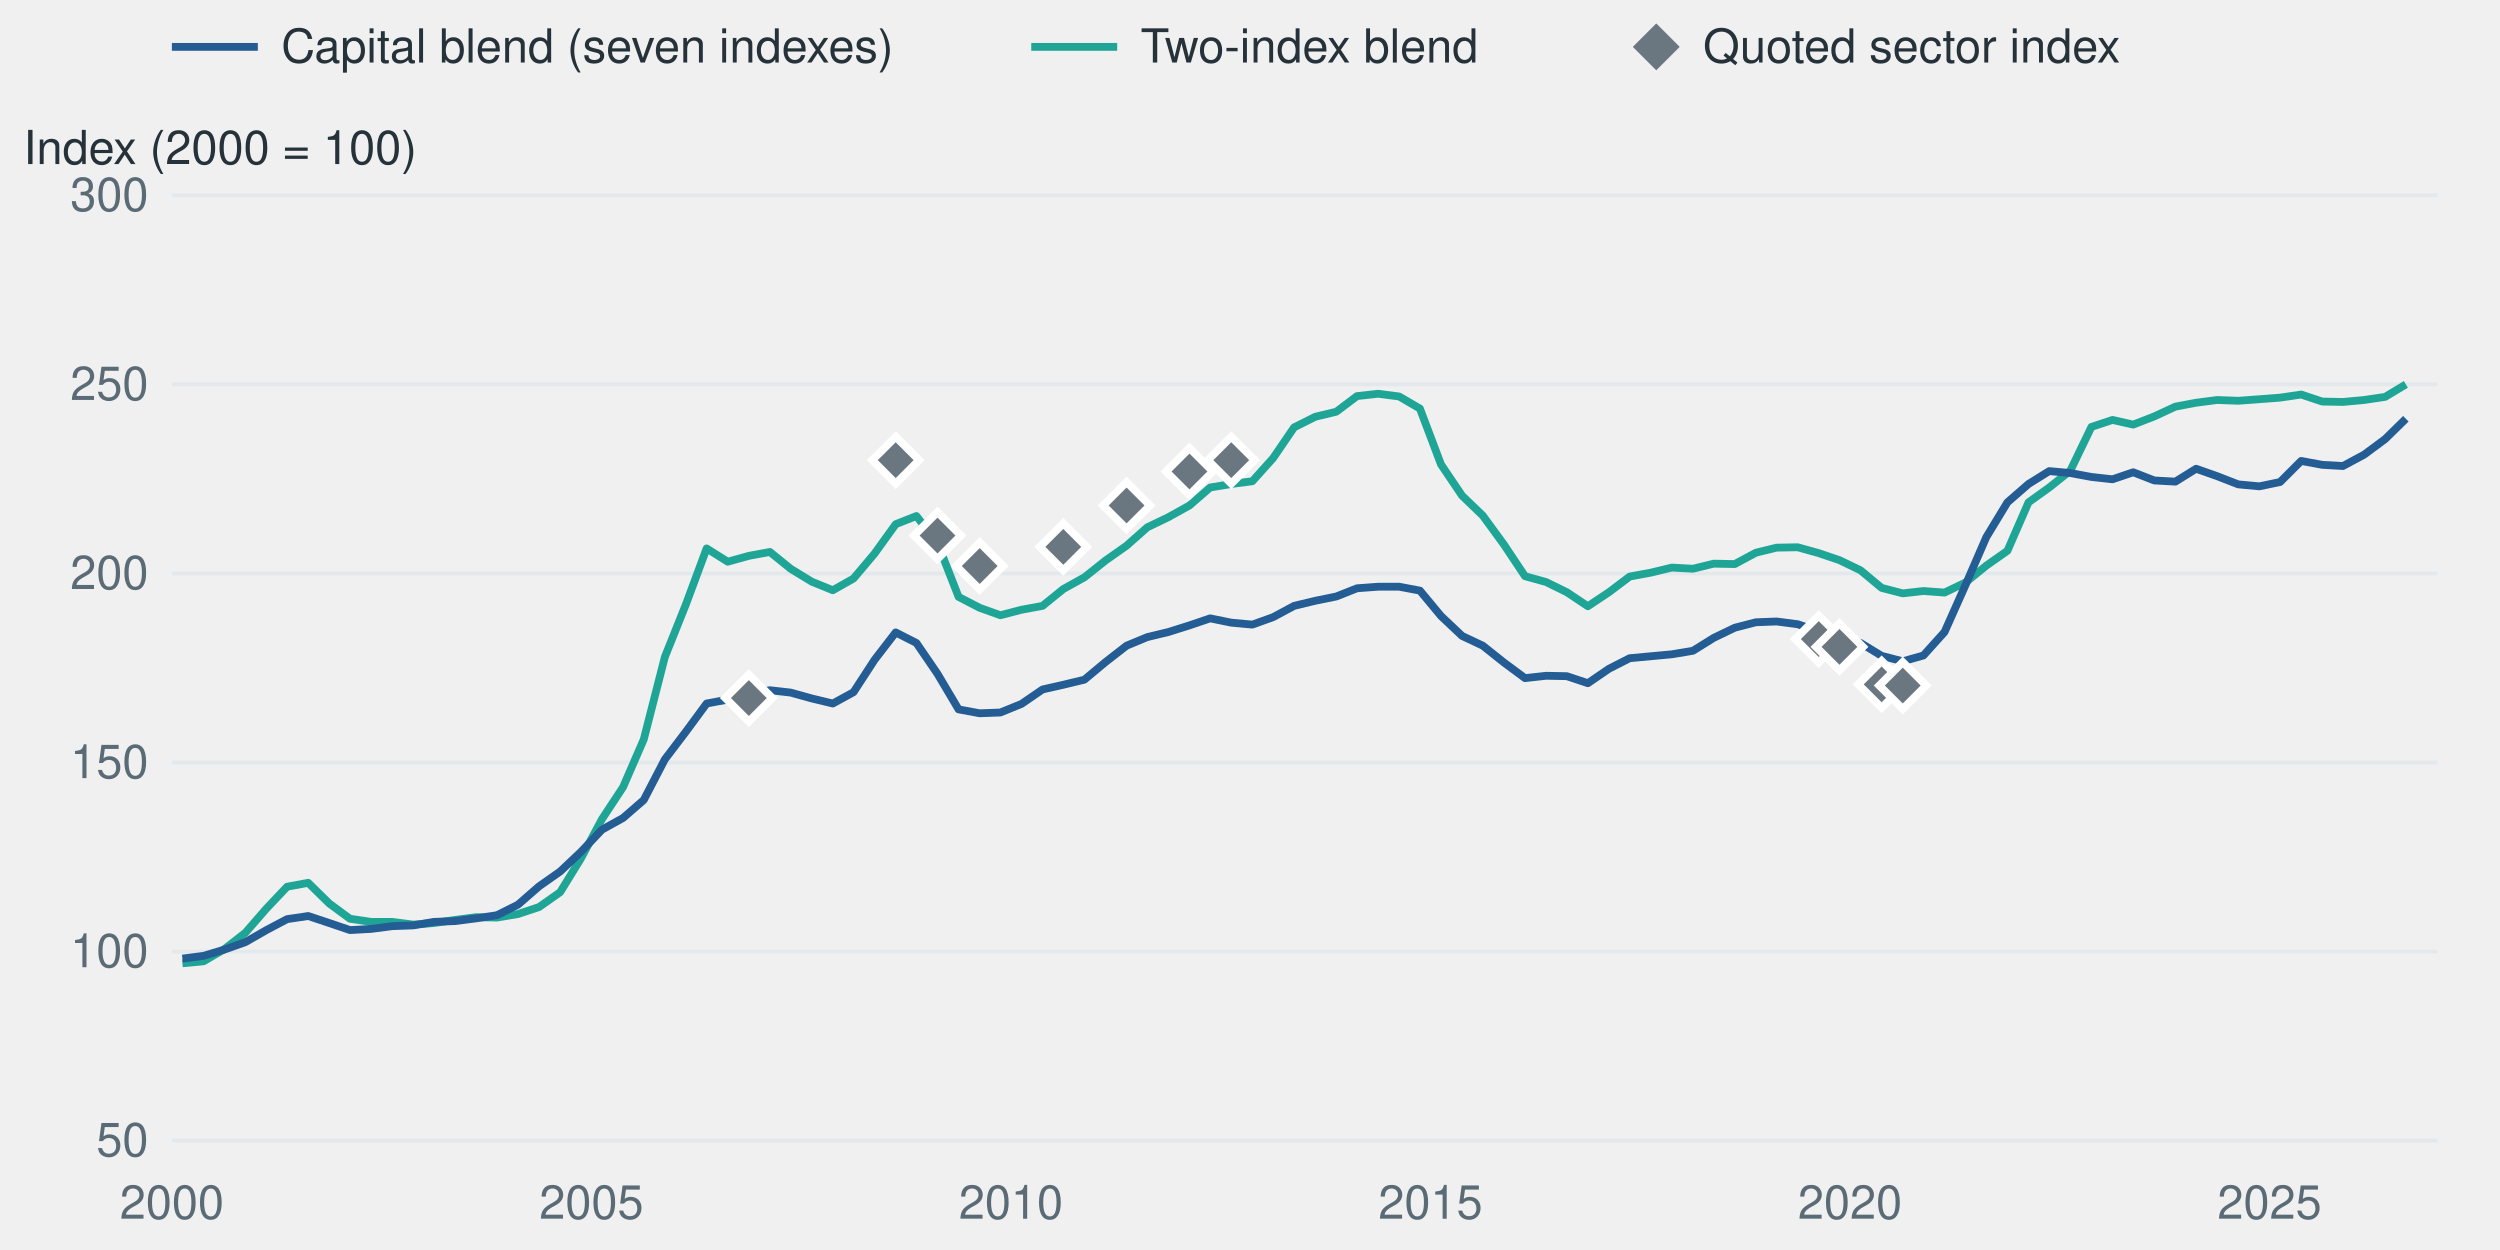
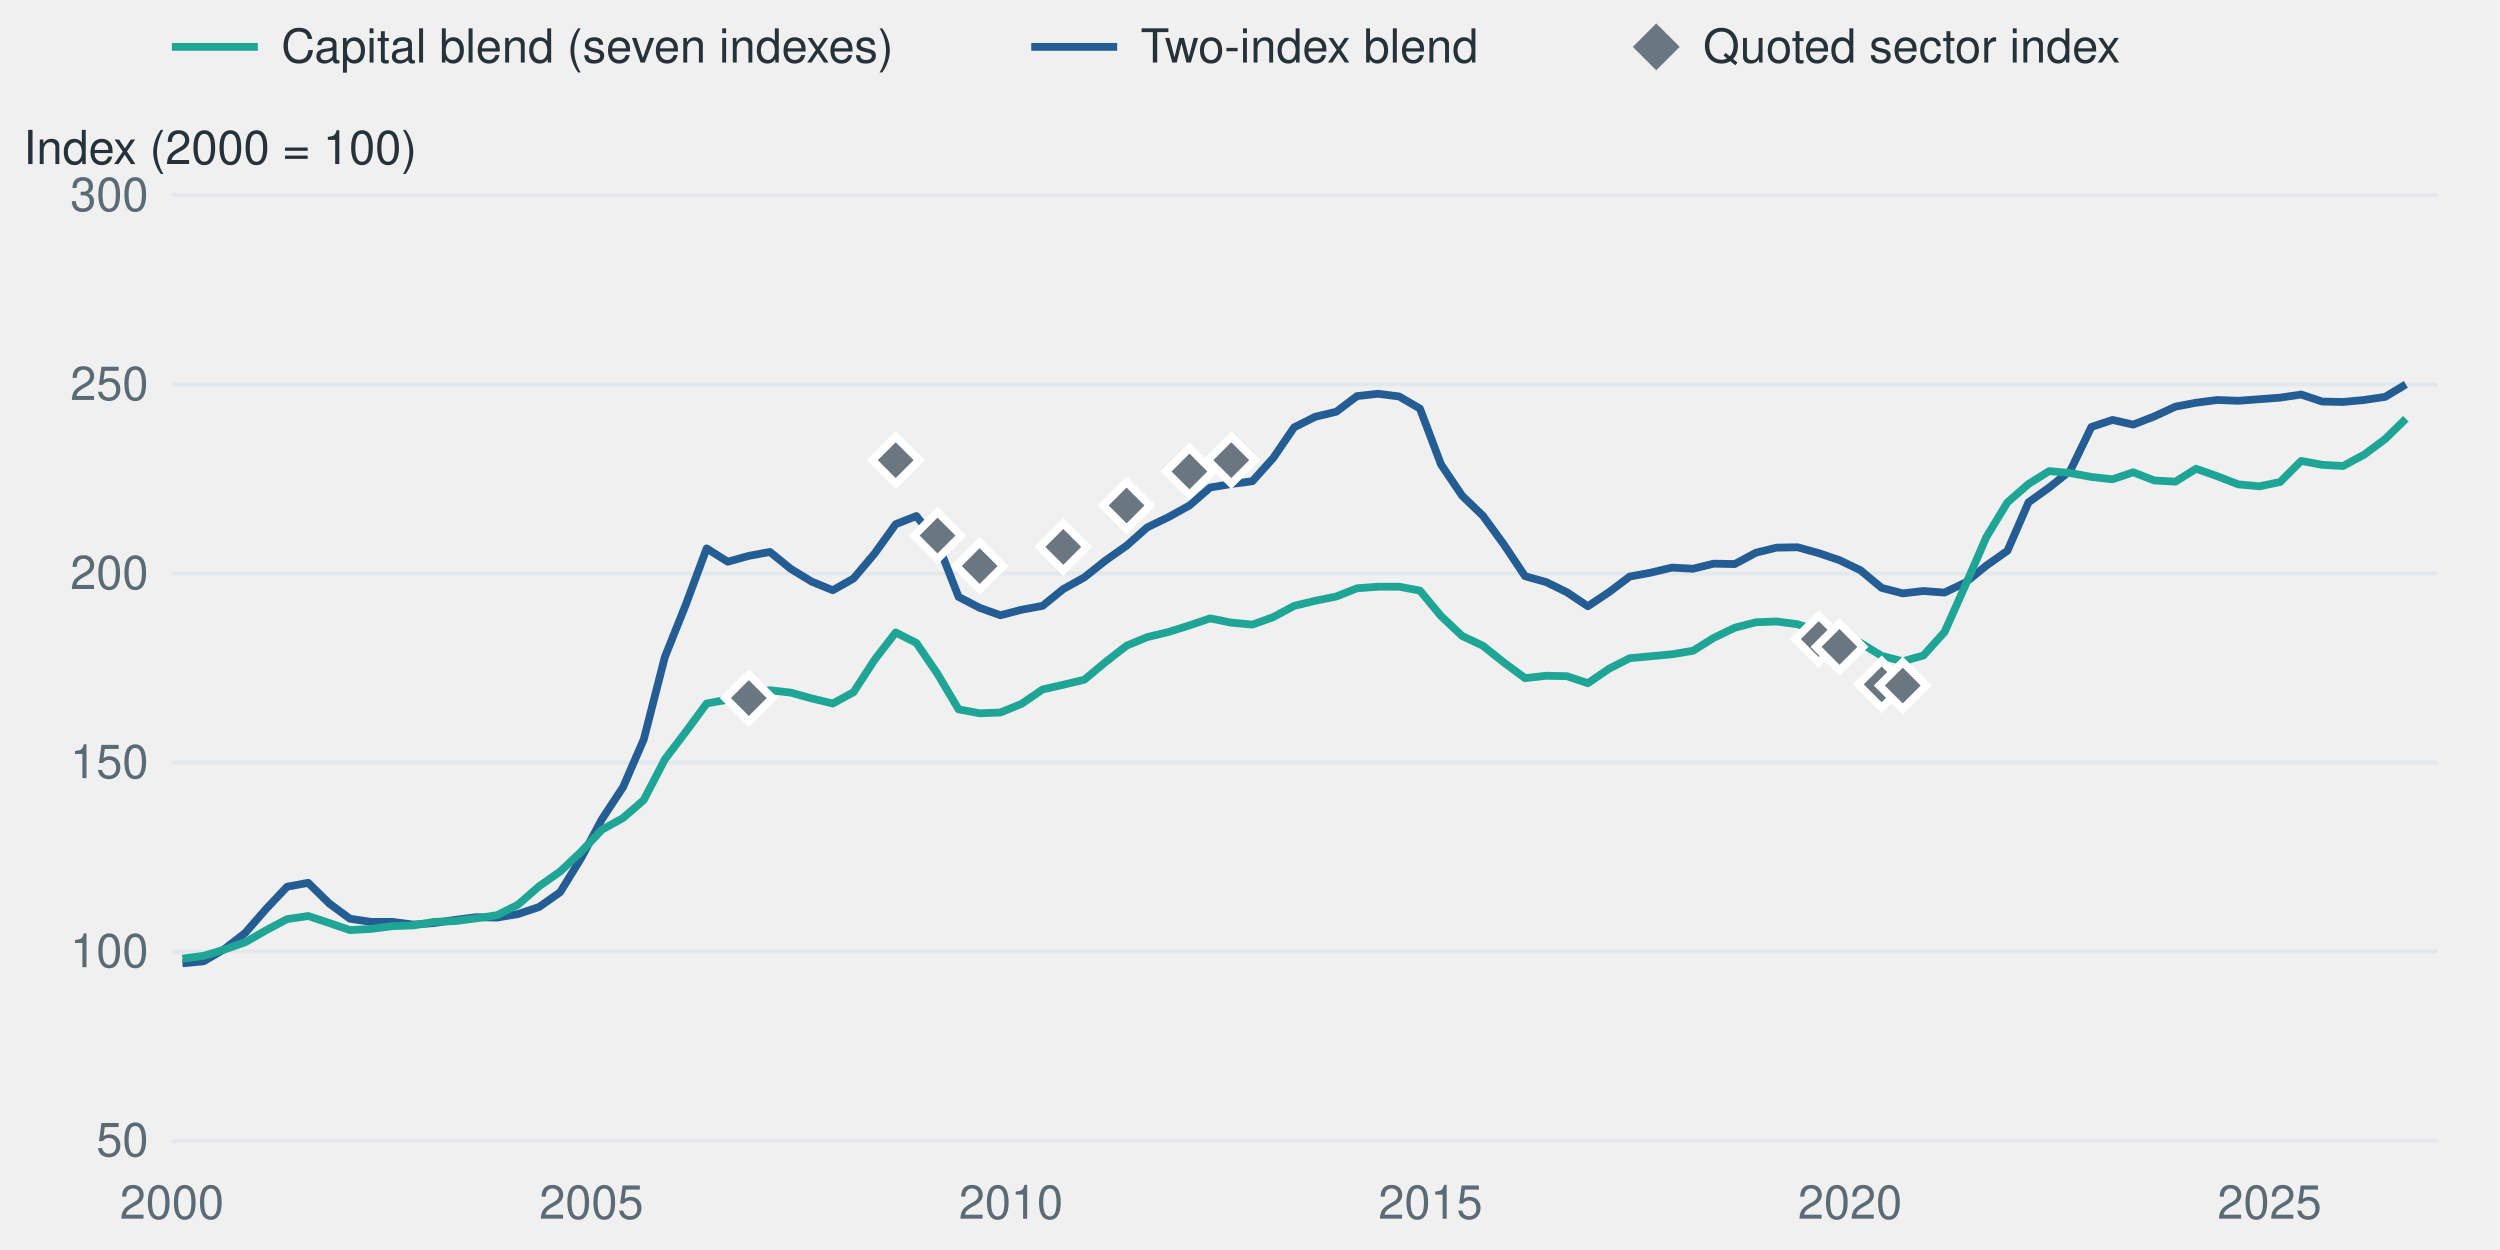
<svg xmlns="http://www.w3.org/2000/svg" viewBox="0 0 640 320" role="img" aria-labelledby="f3t" class="viz">
-   <style>.s1{stroke:#245c94}.f1{fill:#245c94}.s2{stroke:#1fa596}.f2{fill:#1fa596}.ref{stroke:#6b7780}.fref{fill:#6b7780}.grid{stroke:#e3e8ec}.axis{stroke:#8a969e}.band{fill:#eef4f8}.ring{stroke:#ffffff}text{font:12px 'Segoe UI',Helvetica,Arial,sans-serif;fill:#26323a}.muted{fill:#5a6b76}</style>
+   <style>.s1{stroke:#245c94}.f1{fill:#245c94}.s2{stroke:#1fa596}.f2{fill:#1fa596}.ref{stroke:#6b7780}.fref{fill:#6b7780}.grid{stroke:#e3e8ec}.axis{stroke:#8a969e}.band{fill:#eef4f8}.ring{stroke:#ffffff}.s3{stroke:#c77c00}.f3{fill:#c77c00}.rim{stroke:#0b3d5c}.ring2{fill:#ffffff;stroke:#245c94}text{font:12px 'Segoe UI',Helvetica,Arial,sans-serif;fill:#26323a}.muted{fill:#5a6b76}</style>
  <text x="6" y="42">Index (2000 = 100)</text>
  <line class="grid" x1="44" x2="624" y1="292.0" y2="292.0" />
  <text class="muted" x="38" y="296.0" text-anchor="end">50</text>
  <line class="grid" x1="44" x2="624" y1="243.6" y2="243.6" />
  <text class="muted" x="38" y="247.6" text-anchor="end">100</text>
  <line class="grid" x1="44" x2="624" y1="195.2" y2="195.2" />
  <text class="muted" x="38" y="199.2" text-anchor="end">150</text>
  <line class="grid" x1="44" x2="624" y1="146.8" y2="146.8" />
  <text class="muted" x="38" y="150.8" text-anchor="end">200</text>
  <line class="grid" x1="44" x2="624" y1="98.4" y2="98.4" />
  <text class="muted" x="38" y="102.4" text-anchor="end">250</text>
  <line class="grid" x1="44" x2="624" y1="50.0" y2="50.0" />
  <text class="muted" x="38" y="54.0" text-anchor="end">300</text>
  <text class="muted" x="44.0" y="312" text-anchor="middle">2000</text>
  <text class="muted" x="151.4" y="312" text-anchor="middle">2005</text>
  <text class="muted" x="258.8" y="312" text-anchor="middle">2010</text>
  <text class="muted" x="366.2" y="312" text-anchor="middle">2015</text>
  <text class="muted" x="473.6" y="312" text-anchor="middle">2020</text>
  <text class="muted" x="581.0" y="312" text-anchor="middle">2025</text>
-   <polyline class="s2" fill="none" stroke-width="2" stroke-linejoin="round" points="46.7,246.6 52.1,246.1 57.4,243.0 62.8,238.8 68.2,232.6 73.5,227.0 78.9,226.0 84.3,231.3 89.6,235.2 95.0,236.0 100.4,236.0 105.8,236.7 111.1,236.3 116.5,235.5 121.9,234.8 127.2,234.9 132.6,234.0 138.0,232.2 143.4,228.4 148.7,219.8 154.1,209.7 159.5,201.5 164.8,189.3 170.2,168.2 175.6,154.7 180.9,140.4 186.3,143.8 191.7,142.3 197.1,141.3 202.4,145.6 207.8,148.9 213.2,151.1 218.5,148.1 223.9,141.7 229.3,134.2 234.6,132.1 240.0,139.0 245.4,152.8 250.8,155.6 256.1,157.5 261.5,156.1 266.9,155.1 272.2,150.8 277.6,147.8 283.0,143.5 288.4,139.7 293.7,135.0 299.1,132.4 304.5,129.4 309.8,124.8 315.2,123.9 320.6,123.2 325.9,117.3 331.3,109.4 336.7,106.7 342.1,105.4 347.4,101.4 352.8,100.8 358.2,101.5 363.5,104.6 368.9,118.9 374.3,126.9 379.6,132.0 385.0,139.4 390.4,147.5 395.8,149.0 401.1,151.6 406.5,155.2 411.9,151.6 417.2,147.6 422.6,146.6 428.0,145.3 433.4,145.6 438.7,144.3 444.1,144.4 449.5,141.5 454.8,140.2 460.2,140.1 465.6,141.6 470.9,143.4 476.3,146.0 481.7,150.5 487.1,151.9 492.4,151.3 497.8,151.7 503.2,149.1 508.5,144.8 513.9,141.0 519.3,128.6 524.6,124.8 530.0,120.5 535.4,109.3 540.8,107.5 546.1,108.7 551.5,106.6 556.9,104.1 562.2,103.1 567.6,102.4 573.0,102.6 578.4,102.2 583.7,101.8 589.1,101.0 594.5,102.8 599.8,102.9 605.2,102.4 610.6,101.6 615.9,98.4" />
-   <polyline class="s1" fill="none" stroke-width="2" stroke-linejoin="round" points="46.7,245.4 52.1,244.7 57.4,243.1 62.8,241.2 68.2,238.1 73.5,235.3 78.9,234.5 84.3,236.3 89.6,238.1 95.0,237.8 100.4,237.1 105.8,236.9 111.1,236.0 116.5,235.8 121.9,235.1 127.2,234.3 132.6,231.6 138.0,226.9 143.4,223.1 148.7,218.1 154.1,212.4 159.5,209.4 164.8,204.8 170.2,194.4 175.6,187.3 180.9,180.1 186.3,179.1 191.7,177.5 197.1,176.7 202.4,177.3 207.8,178.8 213.2,180.1 218.5,177.2 223.9,168.9 229.3,161.9 234.6,164.6 240.0,172.5 245.4,181.6 250.8,182.6 256.1,182.4 261.5,180.2 266.9,176.5 272.2,175.3 277.6,174.0 283.0,169.5 288.4,165.3 293.7,163.1 299.1,161.8 304.5,160.1 309.8,158.3 315.2,159.4 320.6,159.9 325.9,158.0 331.3,155.1 336.7,153.8 342.1,152.7 347.4,150.6 352.8,150.2 358.2,150.2 363.5,151.2 368.9,157.7 374.3,162.8 379.6,165.3 385.0,169.6 390.4,173.6 395.8,173.0 401.1,173.1 406.5,174.9 411.9,171.2 417.2,168.5 422.6,168.0 428.0,167.5 433.4,166.6 438.7,163.3 444.1,160.7 449.5,159.3 454.8,159.1 460.2,159.8 465.6,161.6 470.9,163.3 476.3,164.6 481.7,167.9 487.1,169.3 492.4,167.8 497.8,161.8 503.2,149.7 508.5,137.5 513.9,128.6 519.3,123.9 524.6,120.6 530.0,121.1 535.4,122.1 540.8,122.7 546.1,120.9 551.5,123.0 556.9,123.3 562.2,120.0 567.6,121.9 573.0,124.0 578.4,124.5 583.7,123.4 589.1,118.0 594.5,119.0 599.8,119.3 605.2,116.4 610.6,112.4 615.9,107.2" />
+   <polyline class="s1" fill="none" stroke-width="2" stroke-linejoin="round" points="46.7,246.6 52.1,246.1 57.4,243.0 62.8,238.8 68.2,232.6 73.5,227.0 78.9,226.0 84.3,231.3 89.6,235.2 95.0,236.0 100.4,236.0 105.8,236.7 111.1,236.3 116.5,235.5 121.9,234.8 127.2,234.9 132.6,234.0 138.0,232.2 143.4,228.4 148.7,219.8 154.1,209.7 159.5,201.5 164.8,189.3 170.2,168.2 175.6,154.7 180.9,140.4 186.3,143.8 191.7,142.3 197.1,141.3 202.4,145.6 207.8,148.9 213.2,151.1 218.5,148.1 223.9,141.7 229.3,134.2 234.6,132.1 240.0,139.0 245.4,152.8 250.8,155.6 256.1,157.5 261.5,156.1 266.9,155.1 272.2,150.8 277.6,147.8 283.0,143.5 288.4,139.7 293.7,135.0 299.1,132.4 304.5,129.4 309.8,124.8 315.2,123.9 320.6,123.2 325.9,117.3 331.3,109.4 336.7,106.7 342.1,105.4 347.4,101.4 352.8,100.8 358.2,101.5 363.5,104.6 368.9,118.9 374.3,126.9 379.6,132.0 385.0,139.4 390.4,147.5 395.8,149.0 401.1,151.6 406.5,155.2 411.9,151.6 417.2,147.6 422.6,146.6 428.0,145.3 433.4,145.6 438.7,144.3 444.1,144.4 449.5,141.5 454.8,140.2 460.2,140.1 465.6,141.6 470.9,143.4 476.3,146.0 481.7,150.5 487.1,151.9 492.4,151.3 497.8,151.7 503.2,149.1 508.5,144.8 513.9,141.0 519.3,128.6 524.6,124.8 530.0,120.5 535.4,109.3 540.8,107.5 546.1,108.7 551.5,106.6 556.9,104.1 562.2,103.1 567.6,102.4 573.0,102.6 578.4,102.2 583.7,101.8 589.1,101.0 594.5,102.8 599.8,102.9 605.2,102.4 610.6,101.6 615.9,98.4" />
+   <polyline class="s2" fill="none" stroke-width="2" stroke-linejoin="round" points="46.7,245.4 52.1,244.7 57.4,243.1 62.8,241.2 68.2,238.1 73.5,235.3 78.9,234.5 84.3,236.3 89.6,238.1 95.0,237.8 100.4,237.1 105.8,236.9 111.1,236.0 116.5,235.8 121.9,235.1 127.2,234.3 132.6,231.6 138.0,226.9 143.4,223.1 148.7,218.1 154.1,212.4 159.5,209.4 164.8,204.8 170.2,194.4 175.6,187.3 180.9,180.1 186.3,179.1 191.7,177.5 197.1,176.7 202.4,177.3 207.8,178.8 213.2,180.1 218.5,177.2 223.9,168.9 229.3,161.9 234.6,164.6 240.0,172.5 245.4,181.6 250.8,182.6 256.1,182.4 261.5,180.2 266.9,176.5 272.2,175.3 277.6,174.0 283.0,169.5 288.4,165.3 293.7,163.1 299.1,161.8 304.5,160.1 309.8,158.3 315.2,159.4 320.6,159.9 325.9,158.0 331.3,155.1 336.7,153.8 342.1,152.7 347.4,150.6 352.8,150.2 358.2,150.2 363.5,151.2 368.9,157.7 374.3,162.8 379.6,165.3 385.0,169.6 390.4,173.6 395.8,173.0 401.1,173.1 406.5,174.9 411.9,171.2 417.2,168.5 422.6,168.0 428.0,167.5 433.4,166.6 438.7,163.3 444.1,160.7 449.5,159.3 454.8,159.1 460.2,159.8 465.6,161.6 470.9,163.3 476.3,164.6 481.7,167.9 487.1,169.3 492.4,167.8 497.8,161.8 503.2,149.7 508.5,137.5 513.9,128.6 519.3,123.9 524.6,120.6 530.0,121.1 535.4,122.1 540.8,122.7 546.1,120.9 551.5,123.0 556.9,123.3 562.2,120.0 567.6,121.9 573.0,124.0 578.4,124.5 583.7,123.4 589.1,118.0 594.5,119.0 599.8,119.3 605.2,116.4 610.6,112.4 615.9,107.2" />
  <g class="hit" tabindex="0" data-tip="2006 Q4: quoted index 167.0; capital blend 168.3; two-index blend 204.7. Source: Offshore Magazine, GLOBAL DATA (1 Mar 2007)">
    <circle cx="191.7" cy="178.7" r="12" fill="transparent" />
    <path class="fref ring" stroke-width="2" d="M191.7 172.7 L197.7 178.7 L191.7 184.7 L185.7 178.7 Z" />
  </g>
  <g class="hit" tabindex="0" data-tip="2008 Q3: quoted index 230.0; capital blend 184.4; two-index blend 213.0. Source: IHS CERA press release (11 Dec 2008)">
    <circle cx="229.3" cy="117.8" r="12" fill="transparent" />
    <path class="fref ring" stroke-width="2" d="M229.3 111.8 L235.3 117.8 L229.3 123.8 L223.3 117.8 Z" />
  </g>
  <g class="hit" tabindex="0" data-tip="2009 Q1: quoted index 210.0; capital blend 173.4; two-index blend 208.0. Source: Oil &amp; Gas Journal (22 Jun 2009)">
    <circle cx="240.0" cy="137.1" r="12" fill="transparent" />
    <path class="fref ring" stroke-width="2" d="M240.0 131.1 L246.0 137.1 L240.0 143.1 L234.0 137.1 Z" />
  </g>
  <g class="hit" tabindex="0" data-tip="2009 Q3: quoted index 202.0; capital blend 163.1; two-index blend 190.9. Source: Oil &amp; Gas Journal (8 Dec 2009)">
    <circle cx="250.8" cy="144.9" r="12" fill="transparent" />
    <path class="fref ring" stroke-width="2" d="M250.8 138.9 L256.8 144.9 L250.8 150.9 L244.8 144.9 Z" />
  </g>
  <g class="hit" tabindex="0" data-tip="2010 Q3: quoted index 207.0; capital blend 170.6; two-index blend 195.9. Source: Oil &amp; Gas Journal (9 Dec 2010)">
    <circle cx="272.2" cy="140.0" r="12" fill="transparent" />
    <path class="fref ring" stroke-width="2" d="M272.2 134.0 L278.2 140.0 L272.2 146.0 L266.2 140.0 Z" />
  </g>
  <g class="hit" tabindex="0" data-tip="2011 Q2: quoted index 218.0; capital blend 180.8; two-index blend 207.3. Source: Offshore Magazine, 'Operating costs rise' (1 Aug 2011)">
    <circle cx="288.4" cy="129.4" r="12" fill="transparent" />
    <path class="fref ring" stroke-width="2" d="M288.4 123.4 L294.4 129.4 L288.4 135.4 L282.4 129.4 Z" />
  </g>
  <g class="hit" tabindex="0" data-tip="2012 Q1: quoted index 227.0; capital blend 186.3; two-index blend 217.9. Source: Oil &amp; Gas Journal (2 Jul 2012)">
    <circle cx="304.5" cy="120.7" r="12" fill="transparent" />
    <path class="fref ring" stroke-width="2" d="M304.5 114.7 L310.5 120.7 L304.5 126.7 L298.5 120.7 Z" />
  </g>
  <g class="hit" tabindex="0" data-tip="2012 Q3: quoted index 230.0; capital blend 187.0; two-index blend 223.6. Source: Oil &amp; Gas Journal (4 Dec 2012)">
    <circle cx="315.2" cy="117.8" r="12" fill="transparent" />
    <path class="fref ring" stroke-width="2" d="M315.2 111.8 L321.2 117.8 L315.2 123.8 L309.2 117.8 Z" />
  </g>
  <g class="hit" tabindex="0" data-tip="2019 Q3: quoted index 182.6; capital blend 184.7; two-index blend 205.4. Source: Oil &amp; Gas Journal (2 Dec 2019)">
    <circle cx="465.6" cy="163.6" r="12" fill="transparent" />
    <path class="fref ring" stroke-width="2" d="M465.6 157.6 L471.6 163.6 L465.6 169.6 L459.6 163.6 Z" />
  </g>
  <g class="hit" tabindex="0" data-tip="2019 Q4: quoted index 180.6; capital blend 183.0; two-index blend 203.5. Source: Oil &amp; Gas Journal (2 Mar 2020)">
    <circle cx="470.9" cy="165.6" r="12" fill="transparent" />
    <path class="fref ring" stroke-width="2" d="M470.9 159.6 L476.9 165.6 L470.9 171.6 L464.9 165.6 Z" />
  </g>
  <g class="hit" tabindex="0" data-tip="2020 Q2: quoted index 170.7; capital blend 178.2; two-index blend 196.2. Source: Oil &amp; Gas Journal (7 Sep 2020)">
    <circle cx="481.7" cy="175.2" r="12" fill="transparent" />
    <path class="fref ring" stroke-width="2" d="M481.7 169.2 L487.7 175.2 L481.7 181.2 L475.7 175.2 Z" />
  </g>
  <g class="hit" tabindex="0" data-tip="2020 Q3: quoted index 170.3; capital blend 176.8; two-index blend 194.7. Source: Oil &amp; Gas Journal (7 Dec 2020)">
    <circle cx="487.1" cy="175.5" r="12" fill="transparent" />
    <path class="fref ring" stroke-width="2" d="M487.1 169.5 L493.1 175.5 L487.1 181.5 L481.1 175.5 Z" />
  </g>
  <g class="lg">
-     <line class="s1" x1="44" x2="66" y1="12" y2="12" stroke-width="2" />
+     <line class="s2" x1="44" x2="66" y1="12" y2="12" stroke-width="2" />
    <text x="72" y="16">Capital blend (seven indexes)</text>
-     <line class="s2" x1="264" x2="286" y1="12" y2="12" stroke-width="2" />
+     <line class="s1" x1="264" x2="286" y1="12" y2="12" stroke-width="2" />
    <text x="292" y="16">Two-index blend</text>
    <path class="fref" d="M424 6 L430 12 L424 18 L418 12 Z" />
    <text x="436" y="16">Quoted sector index</text>
  </g>
</svg>
